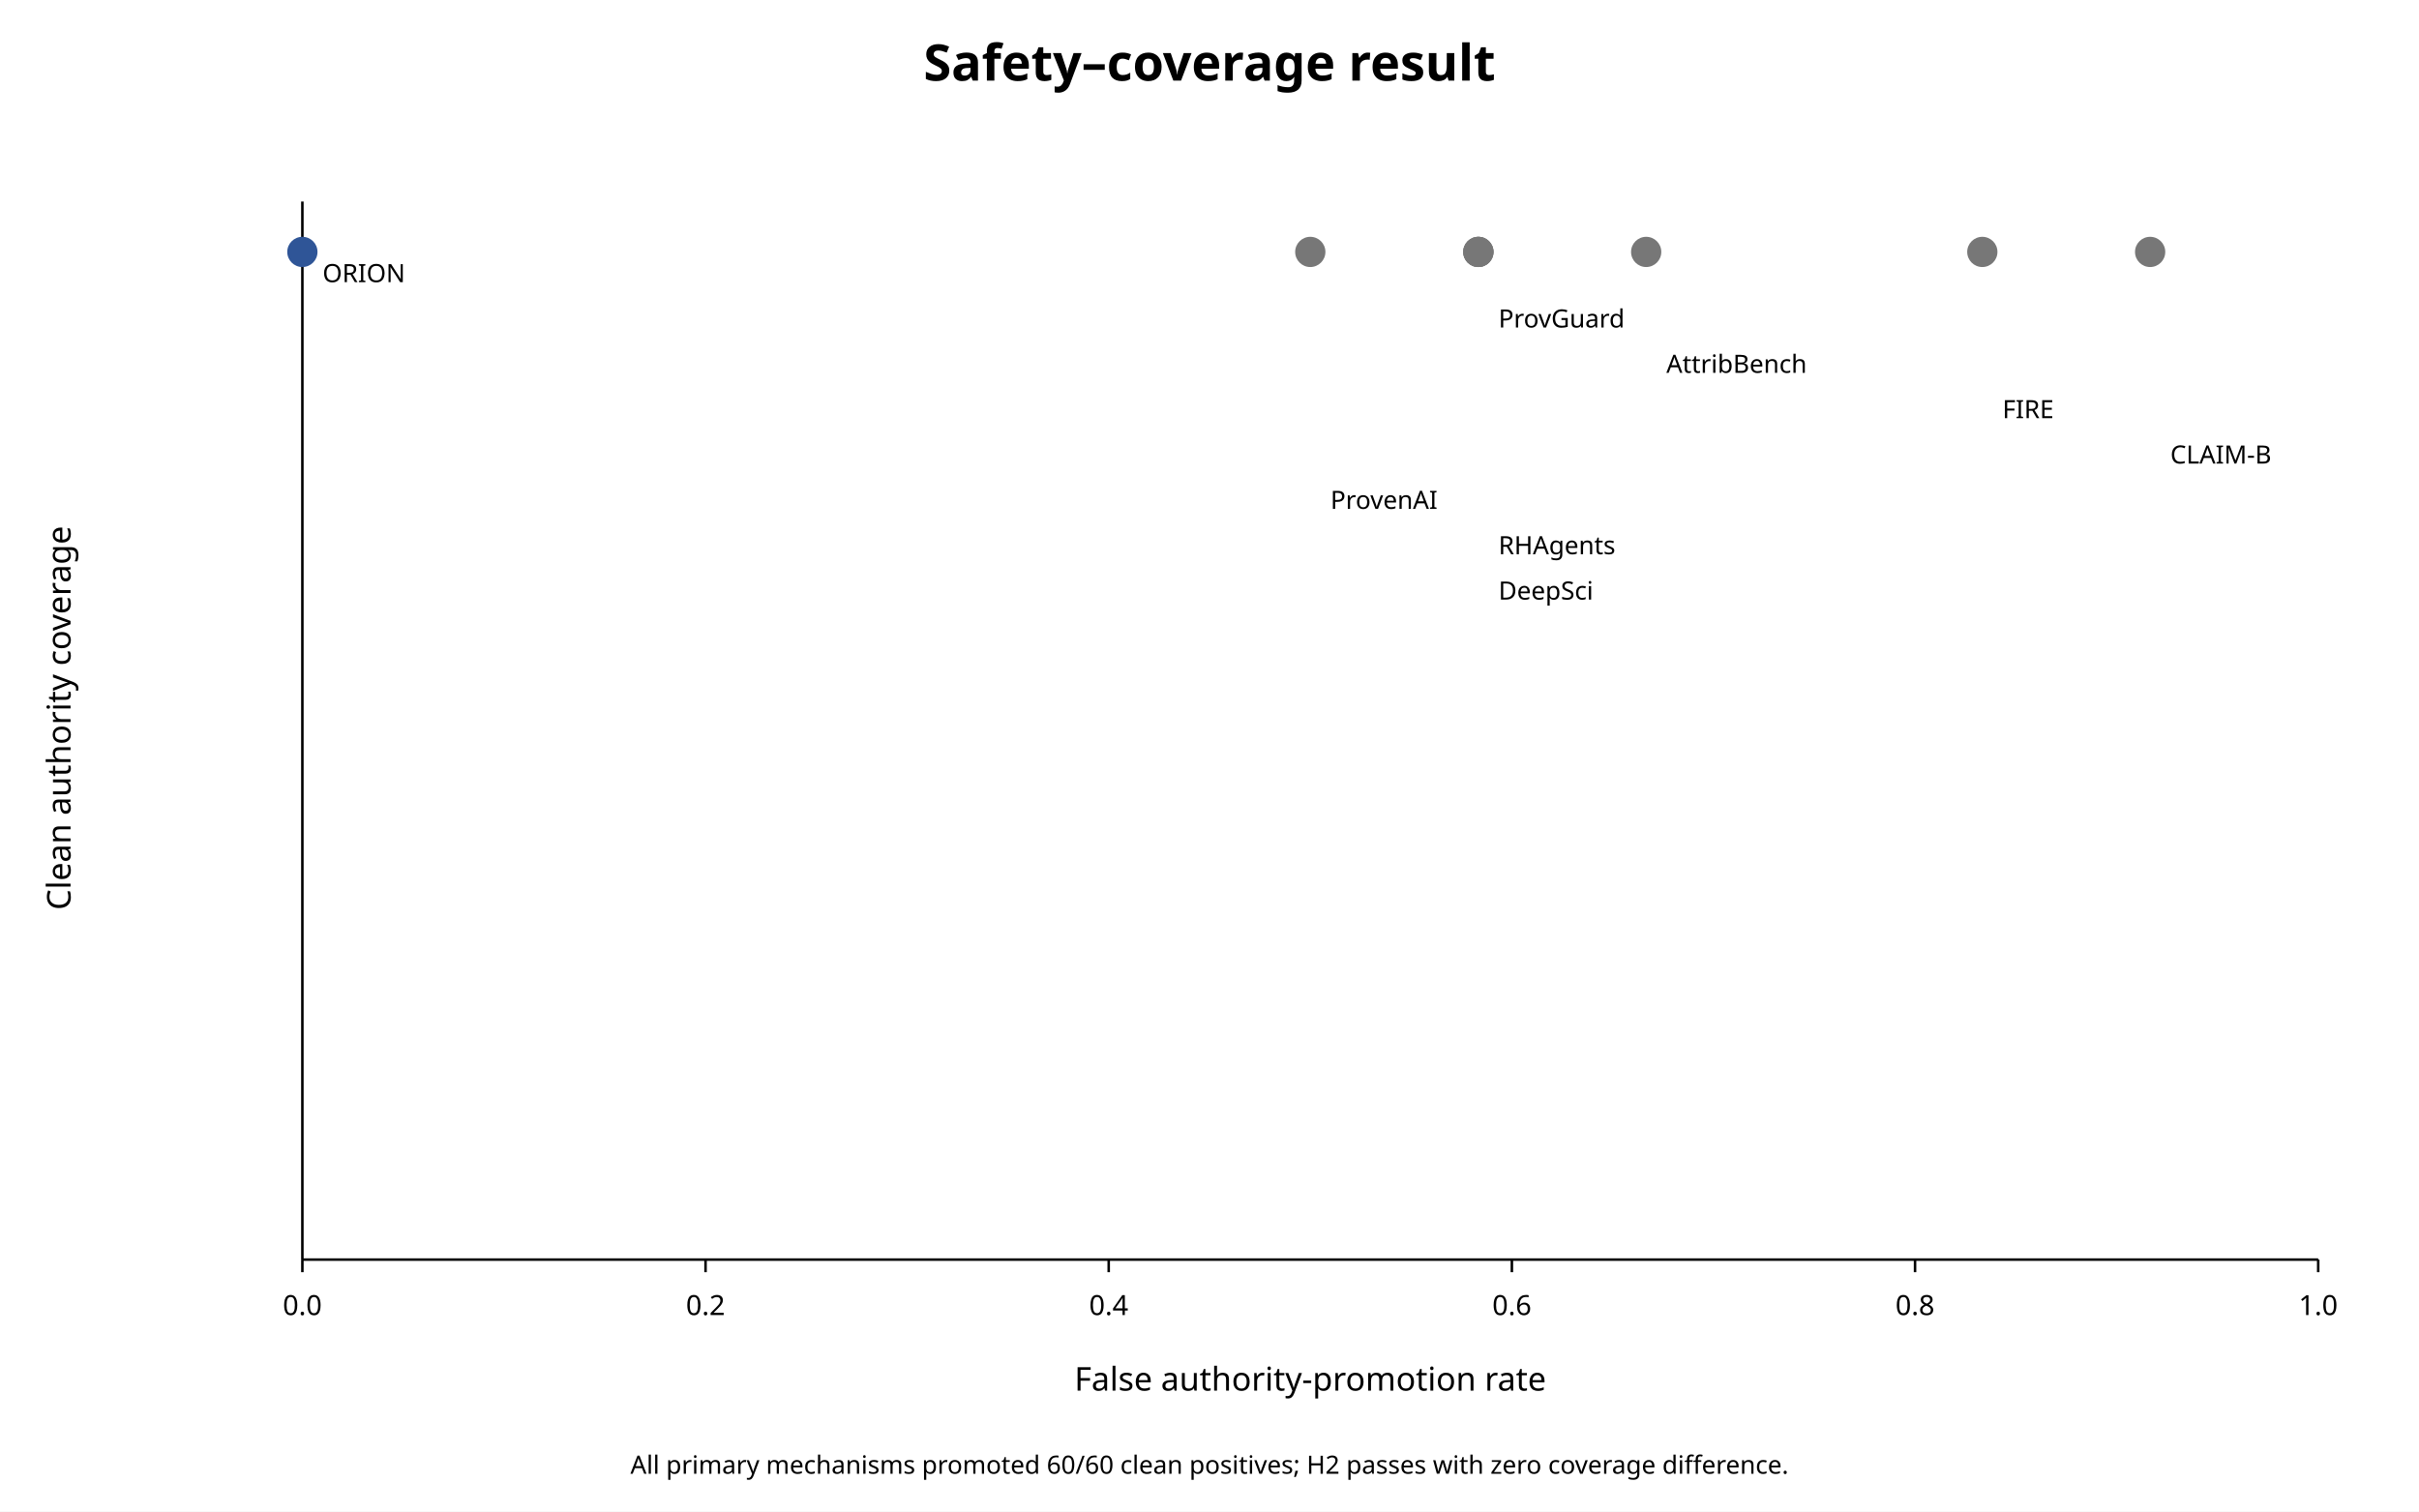
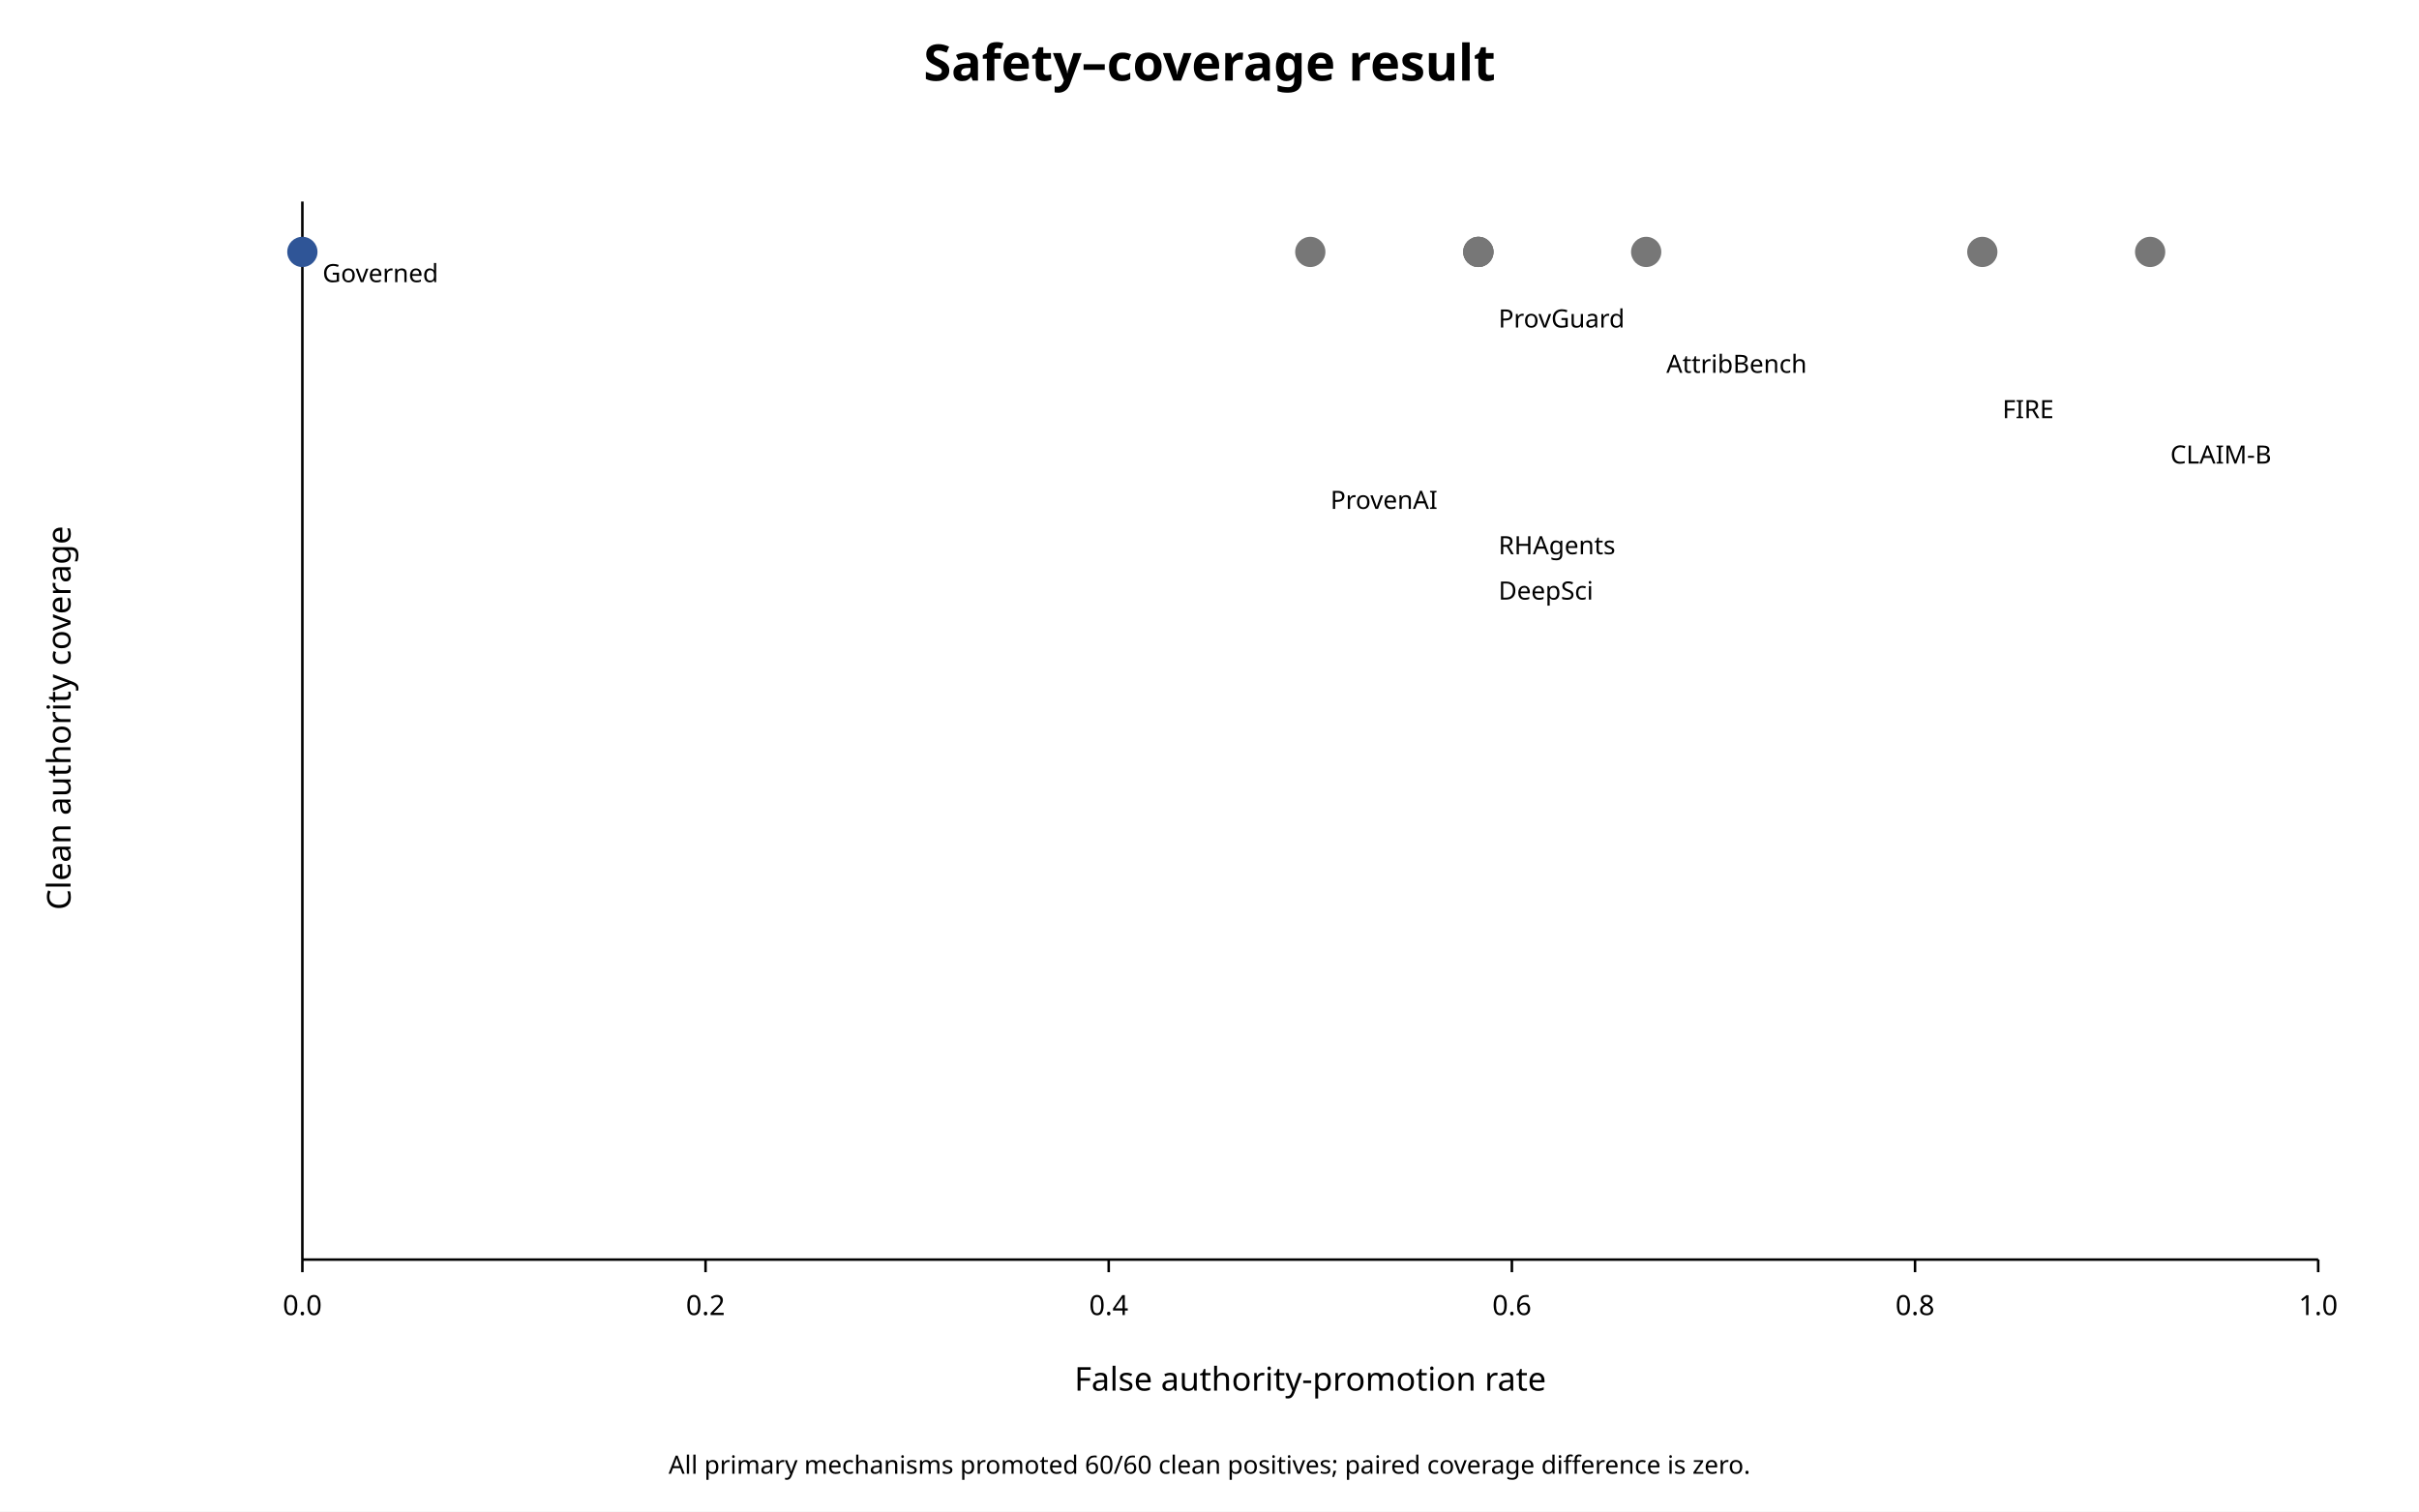
<svg xmlns="http://www.w3.org/2000/svg" width="960" height="600" viewBox="0 0 960 600">
  <rect width="100%" height="100%" fill="white" />
  <text x="480" y="32" text-anchor="middle" font-family="sans-serif" font-size="20" font-weight="bold">Safety–coverage result</text>
  <line x1="120" y1="500" x2="920" y2="500" stroke="black" />
  <line x1="120" y1="500" x2="120" y2="80" stroke="black" />
  <line x1="120.0" y1="500" x2="120.0" y2="505" stroke="black" />
  <text x="120.0" y="522" text-anchor="middle" font-family="sans-serif" font-size="11">0.0</text>
  <line x1="280.0" y1="500" x2="280.0" y2="505" stroke="black" />
  <text x="280.0" y="522" text-anchor="middle" font-family="sans-serif" font-size="11">0.2</text>
  <line x1="440.0" y1="500" x2="440.0" y2="505" stroke="black" />
  <text x="440.0" y="522" text-anchor="middle" font-family="sans-serif" font-size="11">0.4</text>
  <line x1="600.0" y1="500" x2="600.0" y2="505" stroke="black" />
  <text x="600.0" y="522" text-anchor="middle" font-family="sans-serif" font-size="11">0.6</text>
  <line x1="760.0" y1="500" x2="760.0" y2="505" stroke="black" />
  <text x="760.0" y="522" text-anchor="middle" font-family="sans-serif" font-size="11">0.8</text>
  <line x1="920.0" y1="500" x2="920.0" y2="505" stroke="black" />
  <text x="920.0" y="522" text-anchor="middle" font-family="sans-serif" font-size="11">1.0</text>
  <text x="520" y="552" text-anchor="middle" font-family="sans-serif" font-size="13">False authority-promotion rate</text>
  <text x="28" y="285" transform="rotate(-90 28 285)" text-anchor="middle" font-family="sans-serif" font-size="13">Clean authority coverage</text>
  <circle cx="120.0" cy="100" r="6" fill="#2f5597" />
-   <text x="128.0" y="112" font-family="sans-serif" font-size="10">ORION</text>
+   <text x="128.0" y="112" font-family="sans-serif" font-size="10">Governed</text>
  <circle cx="586.7" cy="100" r="6" fill="#777" />
  <text x="594.7" y="130" font-family="sans-serif" font-size="10">ProvGuard</text>
  <circle cx="653.3" cy="100" r="6" fill="#777" />
  <text x="661.3" y="148" font-family="sans-serif" font-size="10">AttribBench</text>
  <circle cx="786.7" cy="100" r="6" fill="#777" />
  <text x="794.7" y="166" font-family="sans-serif" font-size="10">FIRE</text>
  <circle cx="853.3" cy="100" r="6" fill="#777" />
  <text x="861.3" y="184" font-family="sans-serif" font-size="10">CLAIM-B</text>
  <circle cx="520.0" cy="100" r="6" fill="#777" />
  <text x="528.0" y="202" font-family="sans-serif" font-size="10">ProvenAI</text>
  <circle cx="586.7" cy="100" r="6" fill="#777" />
  <text x="594.7" y="220" font-family="sans-serif" font-size="10">RHAgents</text>
  <circle cx="586.7" cy="100" r="6" fill="#777" />
  <text x="594.7" y="238" font-family="sans-serif" font-size="10">DeepSci</text>
-   <text x="480" y="585" text-anchor="middle" font-family="sans-serif" font-size="10">All primary mechanisms promoted 60/60 clean positives; H2 passes with zero coverage difference.</text>
+   <text x="480" y="585" text-anchor="middle" font-family="sans-serif" font-size="10">All primary mechanisms promoted 60/60 clean positives; paired coverage difference is zero.</text>
</svg>
